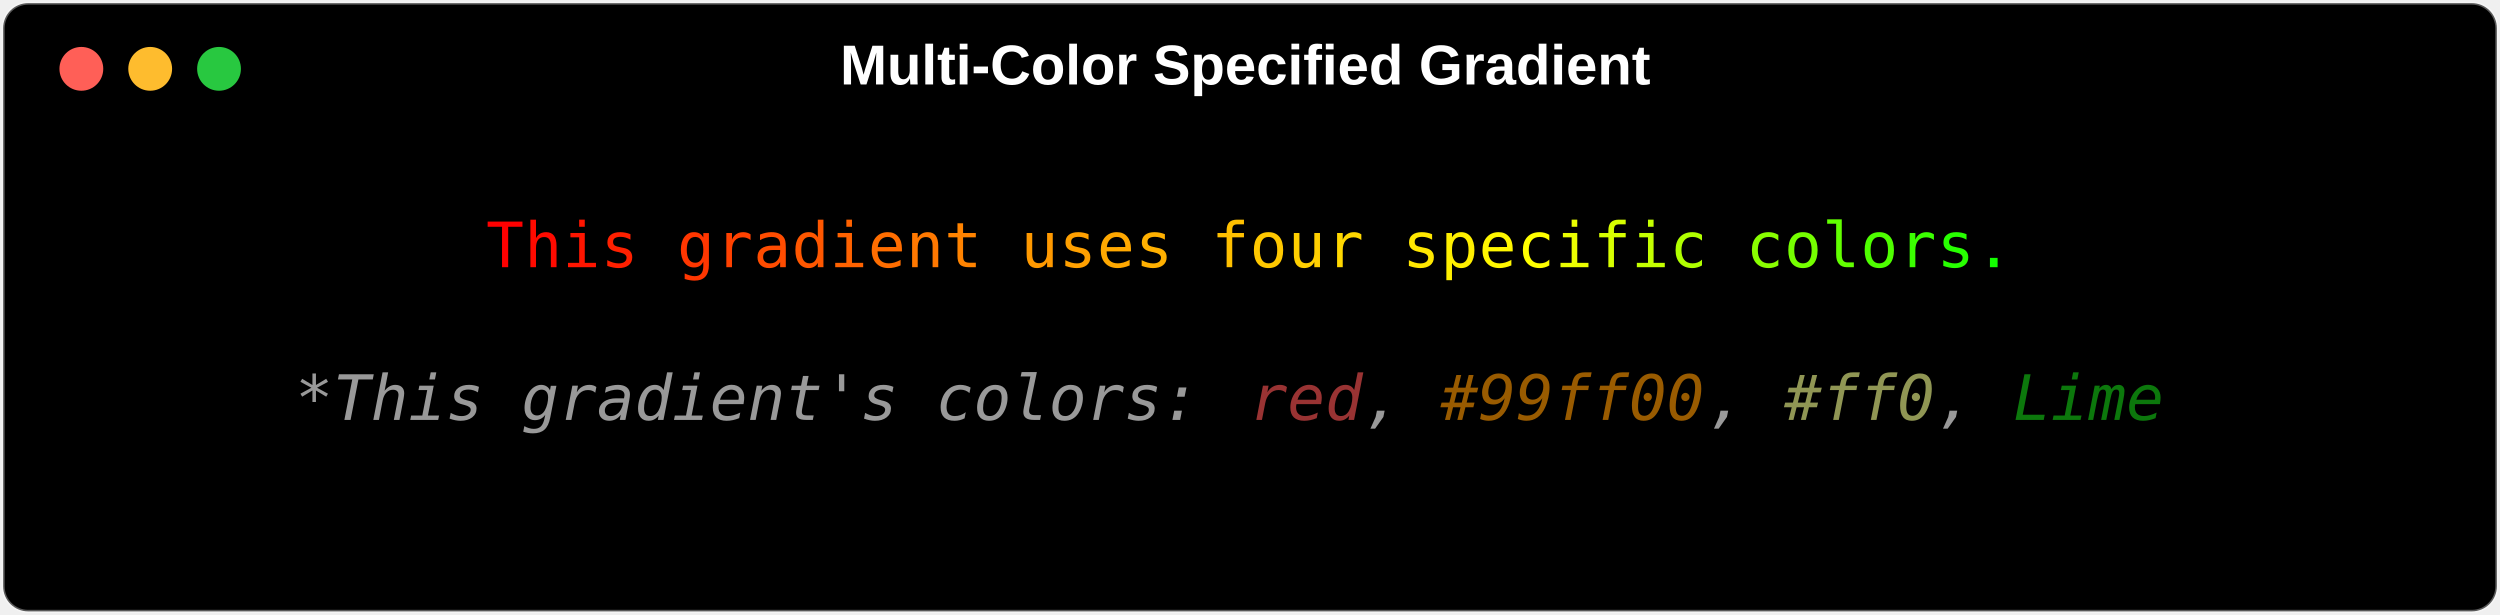
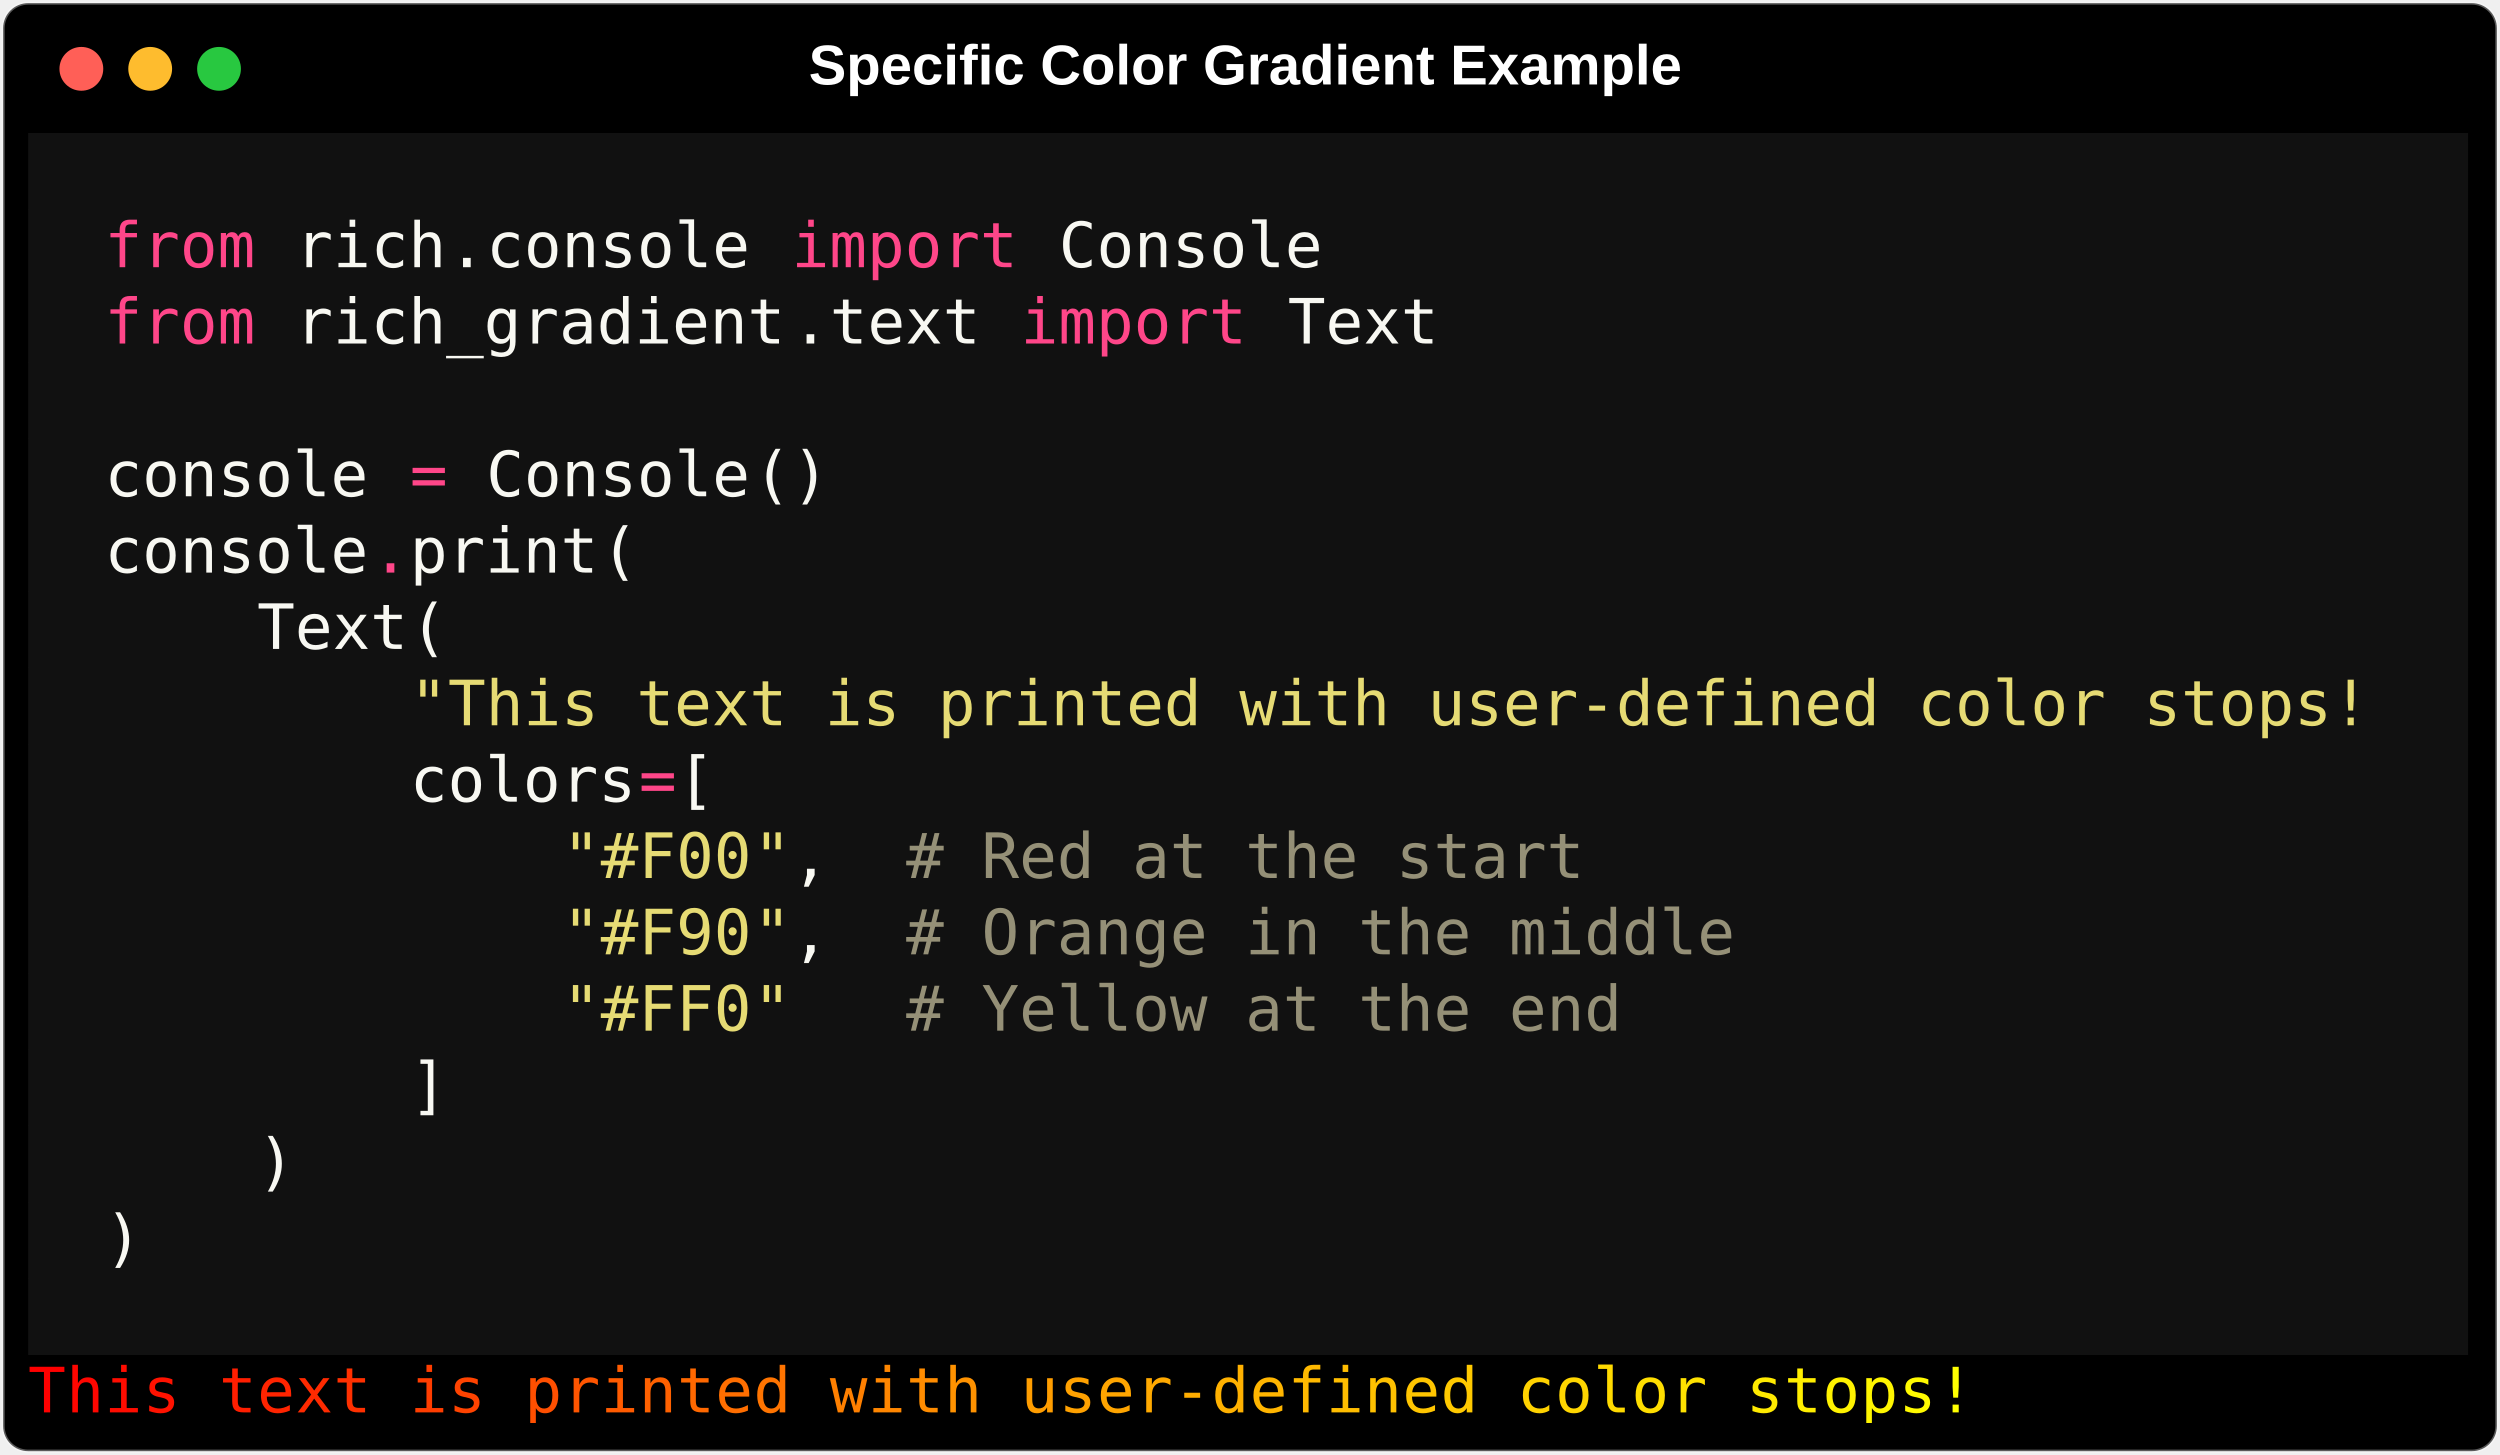
- <svg xmlns="http://www.w3.org/2000/svg" class="rich-terminal" viewBox="0 0 799 196.4">
+ <svg xmlns="http://www.w3.org/2000/svg" class="rich-terminal" viewBox="0 0 799 464.8">
  <style>

    @font-face {
        font-family: "Fira Code";
        src: local("FiraCode-Regular"),
                url("https://cdnjs.cloudflare.com/ajax/libs/firacode/6.2.0/woff2/FiraCode-Regular.woff2") format("woff2"),
                url("https://cdnjs.cloudflare.com/ajax/libs/firacode/6.2.0/woff/FiraCode-Regular.woff") format("woff");
        font-style: normal;
        font-weight: 400;
    }
    @font-face {
        font-family: "Fira Code";
        src: local("FiraCode-Bold"),
                url("https://cdnjs.cloudflare.com/ajax/libs/firacode/6.2.0/woff2/FiraCode-Bold.woff2") format("woff2"),
                url("https://cdnjs.cloudflare.com/ajax/libs/firacode/6.2.0/woff/FiraCode-Bold.woff") format("woff");
        font-style: bold;
        font-weight: 700;
    }

-     .terminal-759085997-matrix {
+     .terminal-1963655388-matrix {
        font-family: Fira Code, monospace;
        font-size: 20px;
        line-height: 24.4px;
        font-variant-east-asian: full-width;
    }

-     .terminal-759085997-title {
+     .terminal-1963655388-title {
        font-size: 18px;
        font-weight: bold;
        font-family: arial;
    }

-     .terminal-759085997-r1 { fill: #ffffff }
- .terminal-759085997-r2 { fill: #ff0000 }
- .terminal-759085997-r3 { fill: #ff0a00 }
- .terminal-759085997-r4 { fill: #ff1500 }
- .terminal-759085997-r5 { fill: #ff2000 }
- .terminal-759085997-r6 { fill: #ff2b00 }
- .terminal-759085997-r7 { fill: #ff3600 }
- .terminal-759085997-r8 { fill: #ff4100 }
- .terminal-759085997-r9 { fill: #ff4c00 }
- .terminal-759085997-r10 { fill: #ff5700 }
- .terminal-759085997-r11 { fill: #ff6200 }
- .terminal-759085997-r12 { fill: #ff6d00 }
- .terminal-759085997-r13 { fill: #ff7800 }
- .terminal-759085997-r14 { fill: #ff8300 }
- .terminal-759085997-r15 { fill: #ff8e00 }
- .terminal-759085997-r16 { fill: #ff9900 }
- .terminal-759085997-r17 { fill: #ffa000 }
- .terminal-759085997-r18 { fill: #ffa800 }
- .terminal-759085997-r19 { fill: #ffb000 }
- .terminal-759085997-r20 { fill: #ffb800 }
- .terminal-759085997-r21 { fill: #ffc000 }
- .terminal-759085997-r22 { fill: #ffc800 }
- .terminal-759085997-r23 { fill: #ffcf00 }
- .terminal-759085997-r24 { fill: #ffd700 }
- .terminal-759085997-r25 { fill: #ffdf00 }
- .terminal-759085997-r26 { fill: #ffe700 }
- .terminal-759085997-r27 { fill: #ffef00 }
- .terminal-759085997-r28 { fill: #fff700 }
- .terminal-759085997-r29 { fill: #ffff00 }
- .terminal-759085997-r30 { fill: #ebff00 }
- .terminal-759085997-r31 { fill: #d7ff00 }
- .terminal-759085997-r32 { fill: #c4ff00 }
- .terminal-759085997-r33 { fill: #b0ff00 }
- .terminal-759085997-r34 { fill: #9cff00 }
- .terminal-759085997-r35 { fill: #89ff00 }
- .terminal-759085997-r36 { fill: #75ff00 }
- .terminal-759085997-r37 { fill: #62ff00 }
- .terminal-759085997-r38 { fill: #4eff00 }
- .terminal-759085997-r39 { fill: #3aff00 }
- .terminal-759085997-r40 { fill: #27ff00 }
- .terminal-759085997-r41 { fill: #13ff00 }
- .terminal-759085997-r42 { fill: #999999;font-style: italic; }
- .terminal-759085997-r43 { fill: #993333;font-style: italic; }
- .terminal-759085997-r44 { fill: #995b00;font-style: italic; }
- .terminal-759085997-r45 { fill: #909654;font-style: italic; }
- .terminal-759085997-r46 { fill: #0c780c;font-style: italic; }
+     .terminal-1963655388-r1 { fill: #ffffff }
+ .terminal-1963655388-r2 { fill: #ff4689 }
+ .terminal-1963655388-r3 { fill: #f8f8f2 }
+ .terminal-1963655388-r4 { fill: #e6db74 }
+ .terminal-1963655388-r5 { fill: #959077 }
+ .terminal-1963655388-r6 { fill: #ff0000 }
+ .terminal-1963655388-r7 { fill: #ff0600 }
+ .terminal-1963655388-r8 { fill: #ff0c00 }
+ .terminal-1963655388-r9 { fill: #ff1200 }
+ .terminal-1963655388-r10 { fill: #ff1800 }
+ .terminal-1963655388-r11 { fill: #ff1e00 }
+ .terminal-1963655388-r12 { fill: #ff2400 }
+ .terminal-1963655388-r13 { fill: #ff2a00 }
+ .terminal-1963655388-r14 { fill: #ff3000 }
+ .terminal-1963655388-r15 { fill: #ff3700 }
+ .terminal-1963655388-r16 { fill: #ff3d00 }
+ .terminal-1963655388-r17 { fill: #ff4300 }
+ .terminal-1963655388-r18 { fill: #ff4900 }
+ .terminal-1963655388-r19 { fill: #ff4f00 }
+ .terminal-1963655388-r20 { fill: #ff5500 }
+ .terminal-1963655388-r21 { fill: #ff5b00 }
+ .terminal-1963655388-r22 { fill: #ff6100 }
+ .terminal-1963655388-r23 { fill: #ff6800 }
+ .terminal-1963655388-r24 { fill: #ff6e00 }
+ .terminal-1963655388-r25 { fill: #ff7400 }
+ .terminal-1963655388-r26 { fill: #ff7a00 }
+ .terminal-1963655388-r27 { fill: #ff8000 }
+ .terminal-1963655388-r28 { fill: #ff8600 }
+ .terminal-1963655388-r29 { fill: #ff8c00 }
+ .terminal-1963655388-r30 { fill: #ff9200 }
+ .terminal-1963655388-r31 { fill: #ff9900 }
+ .terminal-1963655388-r32 { fill: #ff9d00 }
+ .terminal-1963655388-r33 { fill: #ffa100 }
+ .terminal-1963655388-r34 { fill: #ffa500 }
+ .terminal-1963655388-r35 { fill: #ffa900 }
+ .terminal-1963655388-r36 { fill: #ffad00 }
+ .terminal-1963655388-r37 { fill: #ffb100 }
+ .terminal-1963655388-r38 { fill: #ffb500 }
+ .terminal-1963655388-r39 { fill: #ffb900 }
+ .terminal-1963655388-r40 { fill: #ffbd00 }
+ .terminal-1963655388-r41 { fill: #ffc100 }
+ .terminal-1963655388-r42 { fill: #ffc500 }
+ .terminal-1963655388-r43 { fill: #ffc900 }
+ .terminal-1963655388-r44 { fill: #ffce00 }
+ .terminal-1963655388-r45 { fill: #ffd200 }
+ .terminal-1963655388-r46 { fill: #ffd600 }
+ .terminal-1963655388-r47 { fill: #ffda00 }
+ .terminal-1963655388-r48 { fill: #ffde00 }
+ .terminal-1963655388-r49 { fill: #ffe200 }
+ .terminal-1963655388-r50 { fill: #ffe600 }
+ .terminal-1963655388-r51 { fill: #ffea00 }
+ .terminal-1963655388-r52 { fill: #ffee00 }
+ .terminal-1963655388-r53 { fill: #fff200 }
+ .terminal-1963655388-r54 { fill: #fff600 }
+ .terminal-1963655388-r55 { fill: #fffa00 }
+ .terminal-1963655388-r56 { fill: #ffff00 }
    </style>
  <defs>
-     <clipPath id="terminal-759085997-clip-terminal">
-       <rect x="0" y="0" width="779.8" height="145.4" />
-     </clipPath>
-     <clipPath id="terminal-759085997-line-0">
+     <clipPath id="terminal-1963655388-clip-terminal">
+       <rect x="0" y="0" width="779.8" height="413.8" />
+     </clipPath>
+     <clipPath id="terminal-1963655388-line-0">
      <rect x="0" y="1.5" width="780.8" height="24.65" />
    </clipPath>
-     <clipPath id="terminal-759085997-line-1">
+     <clipPath id="terminal-1963655388-line-1">
      <rect x="0" y="25.9" width="780.8" height="24.65" />
    </clipPath>
-     <clipPath id="terminal-759085997-line-2">
+     <clipPath id="terminal-1963655388-line-2">
      <rect x="0" y="50.3" width="780.8" height="24.65" />
    </clipPath>
-     <clipPath id="terminal-759085997-line-3">
+     <clipPath id="terminal-1963655388-line-3">
      <rect x="0" y="74.7" width="780.8" height="24.65" />
    </clipPath>
-     <clipPath id="terminal-759085997-line-4">
+     <clipPath id="terminal-1963655388-line-4">
      <rect x="0" y="99.1" width="780.8" height="24.65" />
    </clipPath>
+     <clipPath id="terminal-1963655388-line-5">
+       <rect x="0" y="123.5" width="780.8" height="24.65" />
+     </clipPath>
+     <clipPath id="terminal-1963655388-line-6">
+       <rect x="0" y="147.9" width="780.8" height="24.65" />
+     </clipPath>
+     <clipPath id="terminal-1963655388-line-7">
+       <rect x="0" y="172.3" width="780.8" height="24.65" />
+     </clipPath>
+     <clipPath id="terminal-1963655388-line-8">
+       <rect x="0" y="196.7" width="780.8" height="24.65" />
+     </clipPath>
+     <clipPath id="terminal-1963655388-line-9">
+       <rect x="0" y="221.1" width="780.8" height="24.65" />
+     </clipPath>
+     <clipPath id="terminal-1963655388-line-10">
+       <rect x="0" y="245.5" width="780.8" height="24.65" />
+     </clipPath>
+     <clipPath id="terminal-1963655388-line-11">
+       <rect x="0" y="269.9" width="780.8" height="24.65" />
+     </clipPath>
+     <clipPath id="terminal-1963655388-line-12">
+       <rect x="0" y="294.3" width="780.8" height="24.65" />
+     </clipPath>
+     <clipPath id="terminal-1963655388-line-13">
+       <rect x="0" y="318.7" width="780.8" height="24.65" />
+     </clipPath>
+     <clipPath id="terminal-1963655388-line-14">
+       <rect x="0" y="343.1" width="780.8" height="24.65" />
+     </clipPath>
+     <clipPath id="terminal-1963655388-line-15">
+       <rect x="0" y="367.5" width="780.8" height="24.65" />
+     </clipPath>
  </defs>
-   <rect fill="#000000" stroke="rgba(255,255,255,0.35)" stroke-width="1" x="1" y="1" width="797" height="194.4" rx="8" />
-   <text class="terminal-759085997-title" fill="#ffffff" text-anchor="middle" x="398" y="27">Multi-Color Specified Gradient</text>
+   <rect fill="#000000" stroke="rgba(255,255,255,0.35)" stroke-width="1" x="1" y="1" width="797" height="462.8" rx="8" />
+   <text class="terminal-1963655388-title" fill="#ffffff" text-anchor="middle" x="398" y="27">Specific Color Gradient Example</text>
  <g transform="translate(26,22)">
    <circle cx="0" cy="0" r="7" fill="#ff5f57" />
    <circle cx="22" cy="0" r="7" fill="#febc2e" />
    <circle cx="44" cy="0" r="7" fill="#28c840" />
  </g>
-   <g transform="translate(9, 41)" clip-path="url(#terminal-759085997-clip-terminal)">
-     <g class="terminal-759085997-matrix">
-       <text class="terminal-759085997-r1" x="780.8" y="20" textLength="12.2" clip-path="url(#terminal-759085997-line-0)">
- </text>
-       <text class="terminal-759085997-r2" x="146.4" y="44.4" textLength="12.2" clip-path="url(#terminal-759085997-line-1)">T</text>
-       <text class="terminal-759085997-r3" x="158.6" y="44.4" textLength="12.2" clip-path="url(#terminal-759085997-line-1)">h</text>
-       <text class="terminal-759085997-r4" x="170.8" y="44.4" textLength="12.2" clip-path="url(#terminal-759085997-line-1)">i</text>
-       <text class="terminal-759085997-r5" x="183" y="44.4" textLength="12.2" clip-path="url(#terminal-759085997-line-1)">s</text>
-       <text class="terminal-759085997-r7" x="207.4" y="44.4" textLength="12.2" clip-path="url(#terminal-759085997-line-1)">g</text>
-       <text class="terminal-759085997-r8" x="219.6" y="44.4" textLength="12.2" clip-path="url(#terminal-759085997-line-1)">r</text>
-       <text class="terminal-759085997-r9" x="231.8" y="44.4" textLength="12.2" clip-path="url(#terminal-759085997-line-1)">a</text>
-       <text class="terminal-759085997-r10" x="244" y="44.4" textLength="12.2" clip-path="url(#terminal-759085997-line-1)">d</text>
-       <text class="terminal-759085997-r11" x="256.2" y="44.4" textLength="12.2" clip-path="url(#terminal-759085997-line-1)">i</text>
-       <text class="terminal-759085997-r12" x="268.4" y="44.4" textLength="12.2" clip-path="url(#terminal-759085997-line-1)">e</text>
-       <text class="terminal-759085997-r13" x="280.6" y="44.4" textLength="12.2" clip-path="url(#terminal-759085997-line-1)">n</text>
-       <text class="terminal-759085997-r14" x="292.8" y="44.4" textLength="12.2" clip-path="url(#terminal-759085997-line-1)">t</text>
-       <text class="terminal-759085997-r16" x="317.2" y="44.4" textLength="12.2" clip-path="url(#terminal-759085997-line-1)">u</text>
-       <text class="terminal-759085997-r17" x="329.4" y="44.4" textLength="12.2" clip-path="url(#terminal-759085997-line-1)">s</text>
-       <text class="terminal-759085997-r18" x="341.6" y="44.4" textLength="12.2" clip-path="url(#terminal-759085997-line-1)">e</text>
-       <text class="terminal-759085997-r19" x="353.8" y="44.4" textLength="12.2" clip-path="url(#terminal-759085997-line-1)">s</text>
-       <text class="terminal-759085997-r21" x="378.2" y="44.4" textLength="12.2" clip-path="url(#terminal-759085997-line-1)">f</text>
-       <text class="terminal-759085997-r22" x="390.4" y="44.4" textLength="12.2" clip-path="url(#terminal-759085997-line-1)">o</text>
-       <text class="terminal-759085997-r23" x="402.6" y="44.4" textLength="12.2" clip-path="url(#terminal-759085997-line-1)">u</text>
-       <text class="terminal-759085997-r24" x="414.8" y="44.4" textLength="12.2" clip-path="url(#terminal-759085997-line-1)">r</text>
-       <text class="terminal-759085997-r26" x="439.2" y="44.4" textLength="12.2" clip-path="url(#terminal-759085997-line-1)">s</text>
-       <text class="terminal-759085997-r27" x="451.4" y="44.4" textLength="12.2" clip-path="url(#terminal-759085997-line-1)">p</text>
-       <text class="terminal-759085997-r28" x="463.6" y="44.4" textLength="12.2" clip-path="url(#terminal-759085997-line-1)">e</text>
-       <text class="terminal-759085997-r29" x="475.8" y="44.4" textLength="12.2" clip-path="url(#terminal-759085997-line-1)">c</text>
-       <text class="terminal-759085997-r30" x="488" y="44.4" textLength="12.2" clip-path="url(#terminal-759085997-line-1)">i</text>
-       <text class="terminal-759085997-r31" x="500.2" y="44.4" textLength="12.2" clip-path="url(#terminal-759085997-line-1)">f</text>
-       <text class="terminal-759085997-r32" x="512.4" y="44.4" textLength="12.2" clip-path="url(#terminal-759085997-line-1)">i</text>
-       <text class="terminal-759085997-r33" x="524.6" y="44.4" textLength="12.2" clip-path="url(#terminal-759085997-line-1)">c</text>
-       <text class="terminal-759085997-r35" x="549" y="44.4" textLength="12.2" clip-path="url(#terminal-759085997-line-1)">c</text>
-       <text class="terminal-759085997-r36" x="561.2" y="44.4" textLength="12.2" clip-path="url(#terminal-759085997-line-1)">o</text>
-       <text class="terminal-759085997-r37" x="573.4" y="44.4" textLength="12.2" clip-path="url(#terminal-759085997-line-1)">l</text>
-       <text class="terminal-759085997-r38" x="585.6" y="44.4" textLength="12.2" clip-path="url(#terminal-759085997-line-1)">o</text>
-       <text class="terminal-759085997-r39" x="597.8" y="44.4" textLength="12.2" clip-path="url(#terminal-759085997-line-1)">r</text>
-       <text class="terminal-759085997-r40" x="610" y="44.4" textLength="12.2" clip-path="url(#terminal-759085997-line-1)">s</text>
-       <text class="terminal-759085997-r41" x="622.2" y="44.4" textLength="12.2" clip-path="url(#terminal-759085997-line-1)">.</text>
-       <text class="terminal-759085997-r1" x="780.8" y="44.4" textLength="12.2" clip-path="url(#terminal-759085997-line-1)">
- </text>
-       <text class="terminal-759085997-r1" x="780.8" y="68.8" textLength="12.2" clip-path="url(#terminal-759085997-line-2)">
- </text>
-       <text class="terminal-759085997-r42" x="85.4" y="93.2" textLength="305" clip-path="url(#terminal-759085997-line-3)">*This gradient's colors: </text>
-       <text class="terminal-759085997-r43" x="390.4" y="93.2" textLength="36.6" clip-path="url(#terminal-759085997-line-3)">red</text>
-       <text class="terminal-759085997-r42" x="427" y="93.2" textLength="24.4" clip-path="url(#terminal-759085997-line-3)">, </text>
-       <text class="terminal-759085997-r44" x="451.4" y="93.2" textLength="85.4" clip-path="url(#terminal-759085997-line-3)">#99ff00</text>
-       <text class="terminal-759085997-r42" x="536.8" y="93.2" textLength="24.4" clip-path="url(#terminal-759085997-line-3)">, </text>
-       <text class="terminal-759085997-r45" x="561.2" y="93.2" textLength="48.8" clip-path="url(#terminal-759085997-line-3)">#ff0</text>
-       <text class="terminal-759085997-r42" x="610" y="93.2" textLength="24.4" clip-path="url(#terminal-759085997-line-3)">, </text>
-       <text class="terminal-759085997-r46" x="634.4" y="93.2" textLength="48.8" clip-path="url(#terminal-759085997-line-3)">Lime</text>
-       <text class="terminal-759085997-r1" x="780.8" y="93.2" textLength="12.2" clip-path="url(#terminal-759085997-line-3)">
- </text>
-       <text class="terminal-759085997-r1" x="780.8" y="117.6" textLength="12.2" clip-path="url(#terminal-759085997-line-4)">
- </text>
-       <text class="terminal-759085997-r1" x="780.8" y="142" textLength="12.2" clip-path="url(#terminal-759085997-line-5)">
+   <g transform="translate(9, 41)" clip-path="url(#terminal-1963655388-clip-terminal)">
+     <rect fill="#111111" x="0" y="1.5" width="780.8" height="24.65" shape-rendering="crispEdges" />
+     <rect fill="#111111" x="0" y="25.9" width="24.4" height="24.65" shape-rendering="crispEdges" />
+     <rect fill="#111111" x="24.4" y="25.9" width="48.8" height="24.65" shape-rendering="crispEdges" />
+     <rect fill="#111111" x="73.2" y="25.9" width="12.2" height="24.65" shape-rendering="crispEdges" />
+     <rect fill="#111111" x="85.4" y="25.9" width="48.8" height="24.65" shape-rendering="crispEdges" />
+     <rect fill="#111111" x="134.2" y="25.9" width="12.2" height="24.65" shape-rendering="crispEdges" />
+     <rect fill="#111111" x="146.4" y="25.9" width="85.4" height="24.65" shape-rendering="crispEdges" />
+     <rect fill="#111111" x="231.8" y="25.9" width="12.2" height="24.65" shape-rendering="crispEdges" />
+     <rect fill="#111111" x="244" y="25.9" width="73.2" height="24.65" shape-rendering="crispEdges" />
+     <rect fill="#111111" x="317.2" y="25.9" width="12.2" height="24.65" shape-rendering="crispEdges" />
+     <rect fill="#111111" x="329.4" y="25.9" width="85.4" height="24.65" shape-rendering="crispEdges" />
+     <rect fill="#111111" x="414.8" y="25.9" width="341.6" height="24.65" shape-rendering="crispEdges" />
+     <rect fill="#111111" x="756.4" y="25.9" width="24.4" height="24.65" shape-rendering="crispEdges" />
+     <rect fill="#111111" x="0" y="50.3" width="24.4" height="24.65" shape-rendering="crispEdges" />
+     <rect fill="#111111" x="24.4" y="50.3" width="48.8" height="24.65" shape-rendering="crispEdges" />
+     <rect fill="#111111" x="73.2" y="50.3" width="12.2" height="24.65" shape-rendering="crispEdges" />
+     <rect fill="#111111" x="85.4" y="50.3" width="158.6" height="24.65" shape-rendering="crispEdges" />
+     <rect fill="#111111" x="244" y="50.3" width="12.2" height="24.65" shape-rendering="crispEdges" />
+     <rect fill="#111111" x="256.2" y="50.3" width="48.8" height="24.65" shape-rendering="crispEdges" />
+     <rect fill="#111111" x="305" y="50.3" width="12.2" height="24.65" shape-rendering="crispEdges" />
+     <rect fill="#111111" x="317.2" y="50.3" width="73.2" height="24.65" shape-rendering="crispEdges" />
+     <rect fill="#111111" x="390.4" y="50.3" width="12.2" height="24.65" shape-rendering="crispEdges" />
+     <rect fill="#111111" x="402.6" y="50.3" width="48.8" height="24.65" shape-rendering="crispEdges" />
+     <rect fill="#111111" x="451.4" y="50.3" width="305" height="24.65" shape-rendering="crispEdges" />
+     <rect fill="#111111" x="756.4" y="50.3" width="24.4" height="24.65" shape-rendering="crispEdges" />
+     <rect fill="#111111" x="0" y="74.7" width="24.4" height="24.65" shape-rendering="crispEdges" />
+     <rect fill="#111111" x="24.4" y="74.7" width="732" height="24.65" shape-rendering="crispEdges" />
+     <rect fill="#111111" x="756.4" y="74.7" width="24.4" height="24.65" shape-rendering="crispEdges" />
+     <rect fill="#111111" x="0" y="99.1" width="24.4" height="24.65" shape-rendering="crispEdges" />
+     <rect fill="#111111" x="24.4" y="99.1" width="85.4" height="24.65" shape-rendering="crispEdges" />
+     <rect fill="#111111" x="109.8" y="99.1" width="12.2" height="24.65" shape-rendering="crispEdges" />
+     <rect fill="#111111" x="122" y="99.1" width="12.2" height="24.65" shape-rendering="crispEdges" />
+     <rect fill="#111111" x="134.2" y="99.1" width="12.2" height="24.65" shape-rendering="crispEdges" />
+     <rect fill="#111111" x="146.4" y="99.1" width="85.4" height="24.65" shape-rendering="crispEdges" />
+     <rect fill="#111111" x="231.8" y="99.1" width="12.2" height="24.65" shape-rendering="crispEdges" />
+     <rect fill="#111111" x="244" y="99.1" width="12.2" height="24.65" shape-rendering="crispEdges" />
+     <rect fill="#111111" x="256.2" y="99.1" width="500.2" height="24.65" shape-rendering="crispEdges" />
+     <rect fill="#111111" x="756.4" y="99.1" width="24.4" height="24.65" shape-rendering="crispEdges" />
+     <rect fill="#111111" x="0" y="123.5" width="24.4" height="24.65" shape-rendering="crispEdges" />
+     <rect fill="#111111" x="24.4" y="123.5" width="85.4" height="24.65" shape-rendering="crispEdges" />
+     <rect fill="#111111" x="109.8" y="123.5" width="12.2" height="24.65" shape-rendering="crispEdges" />
+     <rect fill="#111111" x="122" y="123.5" width="61" height="24.65" shape-rendering="crispEdges" />
+     <rect fill="#111111" x="183" y="123.5" width="12.2" height="24.65" shape-rendering="crispEdges" />
+     <rect fill="#111111" x="195.2" y="123.5" width="561.2" height="24.65" shape-rendering="crispEdges" />
+     <rect fill="#111111" x="756.4" y="123.5" width="24.4" height="24.65" shape-rendering="crispEdges" />
+     <rect fill="#111111" x="0" y="147.9" width="24.4" height="24.65" shape-rendering="crispEdges" />
+     <rect fill="#111111" x="24.4" y="147.9" width="48.8" height="24.65" shape-rendering="crispEdges" />
+     <rect fill="#111111" x="73.2" y="147.9" width="48.8" height="24.65" shape-rendering="crispEdges" />
+     <rect fill="#111111" x="122" y="147.9" width="12.2" height="24.65" shape-rendering="crispEdges" />
+     <rect fill="#111111" x="134.2" y="147.9" width="622.2" height="24.65" shape-rendering="crispEdges" />
+     <rect fill="#111111" x="756.4" y="147.9" width="24.4" height="24.65" shape-rendering="crispEdges" />
+     <rect fill="#111111" x="0" y="172.3" width="24.4" height="24.65" shape-rendering="crispEdges" />
+     <rect fill="#111111" x="24.4" y="172.3" width="97.6" height="24.65" shape-rendering="crispEdges" />
+     <rect fill="#111111" x="122" y="172.3" width="12.2" height="24.65" shape-rendering="crispEdges" />
+     <rect fill="#111111" x="134.2" y="172.3" width="622.2" height="24.65" shape-rendering="crispEdges" />
+     <rect fill="#111111" x="756.4" y="172.3" width="24.4" height="24.65" shape-rendering="crispEdges" />
+     <rect fill="#111111" x="0" y="196.7" width="24.4" height="24.65" shape-rendering="crispEdges" />
+     <rect fill="#111111" x="24.4" y="196.7" width="97.6" height="24.65" shape-rendering="crispEdges" />
+     <rect fill="#111111" x="122" y="196.7" width="73.2" height="24.65" shape-rendering="crispEdges" />
+     <rect fill="#111111" x="195.2" y="196.7" width="12.2" height="24.65" shape-rendering="crispEdges" />
+     <rect fill="#111111" x="207.4" y="196.7" width="12.2" height="24.65" shape-rendering="crispEdges" />
+     <rect fill="#111111" x="219.6" y="196.7" width="536.8" height="24.65" shape-rendering="crispEdges" />
+     <rect fill="#111111" x="756.4" y="196.7" width="24.4" height="24.65" shape-rendering="crispEdges" />
+     <rect fill="#111111" x="0" y="221.1" width="24.4" height="24.65" shape-rendering="crispEdges" />
+     <rect fill="#111111" x="24.4" y="221.1" width="146.4" height="24.65" shape-rendering="crispEdges" />
+     <rect fill="#111111" x="170.8" y="221.1" width="12.2" height="24.65" shape-rendering="crispEdges" />
+     <rect fill="#111111" x="183" y="221.1" width="48.8" height="24.65" shape-rendering="crispEdges" />
+     <rect fill="#111111" x="231.8" y="221.1" width="12.2" height="24.65" shape-rendering="crispEdges" />
+     <rect fill="#111111" x="244" y="221.1" width="12.2" height="24.65" shape-rendering="crispEdges" />
+     <rect fill="#111111" x="256.2" y="221.1" width="24.4" height="24.65" shape-rendering="crispEdges" />
+     <rect fill="#111111" x="280.6" y="221.1" width="219.6" height="24.65" shape-rendering="crispEdges" />
+     <rect fill="#111111" x="500.2" y="221.1" width="256.2" height="24.65" shape-rendering="crispEdges" />
+     <rect fill="#111111" x="756.4" y="221.1" width="24.4" height="24.65" shape-rendering="crispEdges" />
+     <rect fill="#111111" x="0" y="245.5" width="24.4" height="24.65" shape-rendering="crispEdges" />
+     <rect fill="#111111" x="24.4" y="245.5" width="146.4" height="24.65" shape-rendering="crispEdges" />
+     <rect fill="#111111" x="170.8" y="245.5" width="12.2" height="24.65" shape-rendering="crispEdges" />
+     <rect fill="#111111" x="183" y="245.5" width="48.8" height="24.65" shape-rendering="crispEdges" />
+     <rect fill="#111111" x="231.8" y="245.5" width="12.2" height="24.65" shape-rendering="crispEdges" />
+     <rect fill="#111111" x="244" y="245.5" width="12.2" height="24.65" shape-rendering="crispEdges" />
+     <rect fill="#111111" x="256.2" y="245.5" width="24.4" height="24.65" shape-rendering="crispEdges" />
+     <rect fill="#111111" x="280.6" y="245.5" width="268.4" height="24.65" shape-rendering="crispEdges" />
+     <rect fill="#111111" x="549" y="245.5" width="207.4" height="24.65" shape-rendering="crispEdges" />
+     <rect fill="#111111" x="756.4" y="245.5" width="24.4" height="24.65" shape-rendering="crispEdges" />
+     <rect fill="#111111" x="0" y="269.9" width="24.4" height="24.65" shape-rendering="crispEdges" />
+     <rect fill="#111111" x="24.4" y="269.9" width="146.4" height="24.65" shape-rendering="crispEdges" />
+     <rect fill="#111111" x="170.8" y="269.9" width="12.2" height="24.65" shape-rendering="crispEdges" />
+     <rect fill="#111111" x="183" y="269.9" width="48.8" height="24.65" shape-rendering="crispEdges" />
+     <rect fill="#111111" x="231.8" y="269.9" width="12.2" height="24.65" shape-rendering="crispEdges" />
+     <rect fill="#111111" x="244" y="269.9" width="36.6" height="24.65" shape-rendering="crispEdges" />
+     <rect fill="#111111" x="280.6" y="269.9" width="231.8" height="24.65" shape-rendering="crispEdges" />
+     <rect fill="#111111" x="512.4" y="269.9" width="244" height="24.65" shape-rendering="crispEdges" />
+     <rect fill="#111111" x="756.4" y="269.9" width="24.4" height="24.65" shape-rendering="crispEdges" />
+     <rect fill="#111111" x="0" y="294.3" width="24.4" height="24.65" shape-rendering="crispEdges" />
+     <rect fill="#111111" x="24.4" y="294.3" width="97.6" height="24.65" shape-rendering="crispEdges" />
+     <rect fill="#111111" x="122" y="294.3" width="12.2" height="24.65" shape-rendering="crispEdges" />
+     <rect fill="#111111" x="134.2" y="294.3" width="622.2" height="24.65" shape-rendering="crispEdges" />
+     <rect fill="#111111" x="756.4" y="294.3" width="24.4" height="24.65" shape-rendering="crispEdges" />
+     <rect fill="#111111" x="0" y="318.7" width="24.4" height="24.65" shape-rendering="crispEdges" />
+     <rect fill="#111111" x="24.4" y="318.7" width="48.8" height="24.65" shape-rendering="crispEdges" />
+     <rect fill="#111111" x="73.2" y="318.7" width="12.2" height="24.65" shape-rendering="crispEdges" />
+     <rect fill="#111111" x="85.4" y="318.7" width="671" height="24.65" shape-rendering="crispEdges" />
+     <rect fill="#111111" x="756.4" y="318.7" width="24.4" height="24.65" shape-rendering="crispEdges" />
+     <rect fill="#111111" x="0" y="343.1" width="24.4" height="24.65" shape-rendering="crispEdges" />
+     <rect fill="#111111" x="24.4" y="343.1" width="12.2" height="24.65" shape-rendering="crispEdges" />
+     <rect fill="#111111" x="36.6" y="343.1" width="719.8" height="24.65" shape-rendering="crispEdges" />
+     <rect fill="#111111" x="756.4" y="343.1" width="24.4" height="24.65" shape-rendering="crispEdges" />
+     <rect fill="#111111" x="0" y="367.5" width="780.8" height="24.65" shape-rendering="crispEdges" />
+     <g class="terminal-1963655388-matrix">
+       <text class="terminal-1963655388-r1" x="780.8" y="20" textLength="12.2" clip-path="url(#terminal-1963655388-line-0)">
+ </text>
+       <text class="terminal-1963655388-r2" x="24.4" y="44.4" textLength="48.8" clip-path="url(#terminal-1963655388-line-1)">from</text>
+       <text class="terminal-1963655388-r3" x="85.4" y="44.4" textLength="48.8" clip-path="url(#terminal-1963655388-line-1)">rich</text>
+       <text class="terminal-1963655388-r3" x="134.2" y="44.4" textLength="12.2" clip-path="url(#terminal-1963655388-line-1)">.</text>
+       <text class="terminal-1963655388-r3" x="146.4" y="44.4" textLength="85.4" clip-path="url(#terminal-1963655388-line-1)">console</text>
+       <text class="terminal-1963655388-r2" x="244" y="44.4" textLength="73.2" clip-path="url(#terminal-1963655388-line-1)">import</text>
+       <text class="terminal-1963655388-r3" x="329.4" y="44.4" textLength="85.4" clip-path="url(#terminal-1963655388-line-1)">Console</text>
+       <text class="terminal-1963655388-r1" x="780.8" y="44.4" textLength="12.2" clip-path="url(#terminal-1963655388-line-1)">
+ </text>
+       <text class="terminal-1963655388-r2" x="24.4" y="68.8" textLength="48.8" clip-path="url(#terminal-1963655388-line-2)">from</text>
+       <text class="terminal-1963655388-r3" x="85.4" y="68.8" textLength="158.6" clip-path="url(#terminal-1963655388-line-2)">rich_gradient</text>
+       <text class="terminal-1963655388-r3" x="244" y="68.8" textLength="12.2" clip-path="url(#terminal-1963655388-line-2)">.</text>
+       <text class="terminal-1963655388-r3" x="256.2" y="68.8" textLength="48.8" clip-path="url(#terminal-1963655388-line-2)">text</text>
+       <text class="terminal-1963655388-r2" x="317.2" y="68.8" textLength="73.2" clip-path="url(#terminal-1963655388-line-2)">import</text>
+       <text class="terminal-1963655388-r3" x="402.6" y="68.8" textLength="48.8" clip-path="url(#terminal-1963655388-line-2)">Text</text>
+       <text class="terminal-1963655388-r1" x="780.8" y="68.8" textLength="12.2" clip-path="url(#terminal-1963655388-line-2)">
+ </text>
+       <text class="terminal-1963655388-r1" x="780.8" y="93.2" textLength="12.2" clip-path="url(#terminal-1963655388-line-3)">
+ </text>
+       <text class="terminal-1963655388-r3" x="24.4" y="117.6" textLength="85.4" clip-path="url(#terminal-1963655388-line-4)">console</text>
+       <text class="terminal-1963655388-r2" x="122" y="117.6" textLength="12.2" clip-path="url(#terminal-1963655388-line-4)">=</text>
+       <text class="terminal-1963655388-r3" x="146.4" y="117.6" textLength="85.4" clip-path="url(#terminal-1963655388-line-4)">Console</text>
+       <text class="terminal-1963655388-r3" x="231.8" y="117.6" textLength="12.2" clip-path="url(#terminal-1963655388-line-4)">(</text>
+       <text class="terminal-1963655388-r3" x="244" y="117.6" textLength="12.2" clip-path="url(#terminal-1963655388-line-4)">)</text>
+       <text class="terminal-1963655388-r1" x="780.8" y="117.6" textLength="12.2" clip-path="url(#terminal-1963655388-line-4)">
+ </text>
+       <text class="terminal-1963655388-r3" x="24.4" y="142" textLength="85.4" clip-path="url(#terminal-1963655388-line-5)">console</text>
+       <text class="terminal-1963655388-r2" x="109.8" y="142" textLength="12.2" clip-path="url(#terminal-1963655388-line-5)">.</text>
+       <text class="terminal-1963655388-r3" x="122" y="142" textLength="61" clip-path="url(#terminal-1963655388-line-5)">print</text>
+       <text class="terminal-1963655388-r3" x="183" y="142" textLength="12.2" clip-path="url(#terminal-1963655388-line-5)">(</text>
+       <text class="terminal-1963655388-r1" x="780.8" y="142" textLength="12.2" clip-path="url(#terminal-1963655388-line-5)">
+ </text>
+       <text class="terminal-1963655388-r3" x="73.2" y="166.4" textLength="48.8" clip-path="url(#terminal-1963655388-line-6)">Text</text>
+       <text class="terminal-1963655388-r3" x="122" y="166.4" textLength="12.2" clip-path="url(#terminal-1963655388-line-6)">(</text>
+       <text class="terminal-1963655388-r1" x="780.8" y="166.4" textLength="12.2" clip-path="url(#terminal-1963655388-line-6)">
+ </text>
+       <text class="terminal-1963655388-r4" x="122" y="190.8" textLength="12.2" clip-path="url(#terminal-1963655388-line-7)">"</text>
+       <text class="terminal-1963655388-r4" x="134.2" y="190.8" textLength="622.2" clip-path="url(#terminal-1963655388-line-7)">This text is printed with user-defined color stops!</text>
+       <text class="terminal-1963655388-r1" x="780.8" y="190.8" textLength="12.2" clip-path="url(#terminal-1963655388-line-7)">
+ </text>
+       <text class="terminal-1963655388-r3" x="122" y="215.2" textLength="73.2" clip-path="url(#terminal-1963655388-line-8)">colors</text>
+       <text class="terminal-1963655388-r2" x="195.2" y="215.2" textLength="12.2" clip-path="url(#terminal-1963655388-line-8)">=</text>
+       <text class="terminal-1963655388-r3" x="207.4" y="215.2" textLength="12.2" clip-path="url(#terminal-1963655388-line-8)">[</text>
+       <text class="terminal-1963655388-r1" x="780.8" y="215.2" textLength="12.2" clip-path="url(#terminal-1963655388-line-8)">
+ </text>
+       <text class="terminal-1963655388-r4" x="170.8" y="239.6" textLength="12.2" clip-path="url(#terminal-1963655388-line-9)">"</text>
+       <text class="terminal-1963655388-r4" x="183" y="239.6" textLength="48.8" clip-path="url(#terminal-1963655388-line-9)">#F00</text>
+       <text class="terminal-1963655388-r4" x="231.8" y="239.6" textLength="12.2" clip-path="url(#terminal-1963655388-line-9)">"</text>
+       <text class="terminal-1963655388-r3" x="244" y="239.6" textLength="12.2" clip-path="url(#terminal-1963655388-line-9)">,</text>
+       <text class="terminal-1963655388-r5" x="280.6" y="239.6" textLength="219.6" clip-path="url(#terminal-1963655388-line-9)"># Red at the start</text>
+       <text class="terminal-1963655388-r1" x="780.8" y="239.6" textLength="12.2" clip-path="url(#terminal-1963655388-line-9)">
+ </text>
+       <text class="terminal-1963655388-r4" x="170.8" y="264" textLength="12.2" clip-path="url(#terminal-1963655388-line-10)">"</text>
+       <text class="terminal-1963655388-r4" x="183" y="264" textLength="48.8" clip-path="url(#terminal-1963655388-line-10)">#F90</text>
+       <text class="terminal-1963655388-r4" x="231.8" y="264" textLength="12.2" clip-path="url(#terminal-1963655388-line-10)">"</text>
+       <text class="terminal-1963655388-r3" x="244" y="264" textLength="12.2" clip-path="url(#terminal-1963655388-line-10)">,</text>
+       <text class="terminal-1963655388-r5" x="280.6" y="264" textLength="268.4" clip-path="url(#terminal-1963655388-line-10)"># Orange in the middle</text>
+       <text class="terminal-1963655388-r1" x="780.8" y="264" textLength="12.2" clip-path="url(#terminal-1963655388-line-10)">
+ </text>
+       <text class="terminal-1963655388-r4" x="170.8" y="288.4" textLength="12.2" clip-path="url(#terminal-1963655388-line-11)">"</text>
+       <text class="terminal-1963655388-r4" x="183" y="288.4" textLength="48.8" clip-path="url(#terminal-1963655388-line-11)">#FF0</text>
+       <text class="terminal-1963655388-r4" x="231.8" y="288.4" textLength="12.2" clip-path="url(#terminal-1963655388-line-11)">"</text>
+       <text class="terminal-1963655388-r5" x="280.6" y="288.4" textLength="231.8" clip-path="url(#terminal-1963655388-line-11)"># Yellow at the end</text>
+       <text class="terminal-1963655388-r1" x="780.8" y="288.4" textLength="12.2" clip-path="url(#terminal-1963655388-line-11)">
+ </text>
+       <text class="terminal-1963655388-r3" x="122" y="312.8" textLength="12.2" clip-path="url(#terminal-1963655388-line-12)">]</text>
+       <text class="terminal-1963655388-r1" x="780.8" y="312.8" textLength="12.2" clip-path="url(#terminal-1963655388-line-12)">
+ </text>
+       <text class="terminal-1963655388-r3" x="73.2" y="337.2" textLength="12.2" clip-path="url(#terminal-1963655388-line-13)">)</text>
+       <text class="terminal-1963655388-r1" x="780.8" y="337.2" textLength="12.2" clip-path="url(#terminal-1963655388-line-13)">
+ </text>
+       <text class="terminal-1963655388-r3" x="24.4" y="361.6" textLength="12.2" clip-path="url(#terminal-1963655388-line-14)">)</text>
+       <text class="terminal-1963655388-r1" x="780.8" y="361.6" textLength="12.2" clip-path="url(#terminal-1963655388-line-14)">
+ </text>
+       <text class="terminal-1963655388-r1" x="780.8" y="386" textLength="12.2" clip-path="url(#terminal-1963655388-line-15)">
+ </text>
+       <text class="terminal-1963655388-r6" x="0" y="410.4" textLength="12.2" clip-path="url(#terminal-1963655388-line-16)">T</text>
+       <text class="terminal-1963655388-r7" x="12.2" y="410.4" textLength="12.2" clip-path="url(#terminal-1963655388-line-16)">h</text>
+       <text class="terminal-1963655388-r8" x="24.4" y="410.4" textLength="12.2" clip-path="url(#terminal-1963655388-line-16)">i</text>
+       <text class="terminal-1963655388-r9" x="36.6" y="410.4" textLength="12.2" clip-path="url(#terminal-1963655388-line-16)">s</text>
+       <text class="terminal-1963655388-r11" x="61" y="410.4" textLength="12.2" clip-path="url(#terminal-1963655388-line-16)">t</text>
+       <text class="terminal-1963655388-r12" x="73.2" y="410.4" textLength="12.2" clip-path="url(#terminal-1963655388-line-16)">e</text>
+       <text class="terminal-1963655388-r13" x="85.4" y="410.4" textLength="12.2" clip-path="url(#terminal-1963655388-line-16)">x</text>
+       <text class="terminal-1963655388-r14" x="97.6" y="410.4" textLength="12.2" clip-path="url(#terminal-1963655388-line-16)">t</text>
+       <text class="terminal-1963655388-r16" x="122" y="410.4" textLength="12.2" clip-path="url(#terminal-1963655388-line-16)">i</text>
+       <text class="terminal-1963655388-r17" x="134.2" y="410.4" textLength="12.2" clip-path="url(#terminal-1963655388-line-16)">s</text>
+       <text class="terminal-1963655388-r19" x="158.6" y="410.4" textLength="12.2" clip-path="url(#terminal-1963655388-line-16)">p</text>
+       <text class="terminal-1963655388-r20" x="170.8" y="410.4" textLength="12.2" clip-path="url(#terminal-1963655388-line-16)">r</text>
+       <text class="terminal-1963655388-r21" x="183" y="410.4" textLength="12.2" clip-path="url(#terminal-1963655388-line-16)">i</text>
+       <text class="terminal-1963655388-r22" x="195.2" y="410.4" textLength="12.2" clip-path="url(#terminal-1963655388-line-16)">n</text>
+       <text class="terminal-1963655388-r23" x="207.4" y="410.4" textLength="12.2" clip-path="url(#terminal-1963655388-line-16)">t</text>
+       <text class="terminal-1963655388-r24" x="219.6" y="410.4" textLength="12.2" clip-path="url(#terminal-1963655388-line-16)">e</text>
+       <text class="terminal-1963655388-r25" x="231.8" y="410.4" textLength="12.2" clip-path="url(#terminal-1963655388-line-16)">d</text>
+       <text class="terminal-1963655388-r27" x="256.2" y="410.4" textLength="12.2" clip-path="url(#terminal-1963655388-line-16)">w</text>
+       <text class="terminal-1963655388-r28" x="268.4" y="410.4" textLength="12.2" clip-path="url(#terminal-1963655388-line-16)">i</text>
+       <text class="terminal-1963655388-r29" x="280.6" y="410.4" textLength="12.2" clip-path="url(#terminal-1963655388-line-16)">t</text>
+       <text class="terminal-1963655388-r30" x="292.8" y="410.4" textLength="12.2" clip-path="url(#terminal-1963655388-line-16)">h</text>
+       <text class="terminal-1963655388-r32" x="317.2" y="410.4" textLength="12.2" clip-path="url(#terminal-1963655388-line-16)">u</text>
+       <text class="terminal-1963655388-r33" x="329.4" y="410.4" textLength="12.2" clip-path="url(#terminal-1963655388-line-16)">s</text>
+       <text class="terminal-1963655388-r34" x="341.6" y="410.4" textLength="12.2" clip-path="url(#terminal-1963655388-line-16)">e</text>
+       <text class="terminal-1963655388-r35" x="353.8" y="410.4" textLength="12.2" clip-path="url(#terminal-1963655388-line-16)">r</text>
+       <text class="terminal-1963655388-r36" x="366" y="410.4" textLength="12.2" clip-path="url(#terminal-1963655388-line-16)">-</text>
+       <text class="terminal-1963655388-r37" x="378.2" y="410.4" textLength="12.2" clip-path="url(#terminal-1963655388-line-16)">d</text>
+       <text class="terminal-1963655388-r38" x="390.4" y="410.4" textLength="12.2" clip-path="url(#terminal-1963655388-line-16)">e</text>
+       <text class="terminal-1963655388-r39" x="402.6" y="410.4" textLength="12.2" clip-path="url(#terminal-1963655388-line-16)">f</text>
+       <text class="terminal-1963655388-r40" x="414.8" y="410.4" textLength="12.2" clip-path="url(#terminal-1963655388-line-16)">i</text>
+       <text class="terminal-1963655388-r41" x="427" y="410.4" textLength="12.2" clip-path="url(#terminal-1963655388-line-16)">n</text>
+       <text class="terminal-1963655388-r42" x="439.2" y="410.4" textLength="12.2" clip-path="url(#terminal-1963655388-line-16)">e</text>
+       <text class="terminal-1963655388-r43" x="451.4" y="410.4" textLength="12.2" clip-path="url(#terminal-1963655388-line-16)">d</text>
+       <text class="terminal-1963655388-r45" x="475.8" y="410.4" textLength="12.2" clip-path="url(#terminal-1963655388-line-16)">c</text>
+       <text class="terminal-1963655388-r46" x="488" y="410.4" textLength="12.2" clip-path="url(#terminal-1963655388-line-16)">o</text>
+       <text class="terminal-1963655388-r47" x="500.2" y="410.4" textLength="12.2" clip-path="url(#terminal-1963655388-line-16)">l</text>
+       <text class="terminal-1963655388-r48" x="512.4" y="410.4" textLength="12.2" clip-path="url(#terminal-1963655388-line-16)">o</text>
+       <text class="terminal-1963655388-r49" x="524.6" y="410.4" textLength="12.2" clip-path="url(#terminal-1963655388-line-16)">r</text>
+       <text class="terminal-1963655388-r51" x="549" y="410.4" textLength="12.2" clip-path="url(#terminal-1963655388-line-16)">s</text>
+       <text class="terminal-1963655388-r52" x="561.2" y="410.4" textLength="12.2" clip-path="url(#terminal-1963655388-line-16)">t</text>
+       <text class="terminal-1963655388-r53" x="573.4" y="410.4" textLength="12.2" clip-path="url(#terminal-1963655388-line-16)">o</text>
+       <text class="terminal-1963655388-r54" x="585.6" y="410.4" textLength="12.2" clip-path="url(#terminal-1963655388-line-16)">p</text>
+       <text class="terminal-1963655388-r55" x="597.8" y="410.4" textLength="12.2" clip-path="url(#terminal-1963655388-line-16)">s</text>
+       <text class="terminal-1963655388-r56" x="610" y="410.4" textLength="12.2" clip-path="url(#terminal-1963655388-line-16)">!</text>
+       <text class="terminal-1963655388-r1" x="780.8" y="410.4" textLength="12.2" clip-path="url(#terminal-1963655388-line-16)">
</text>
    </g>
  </g>
</svg>
